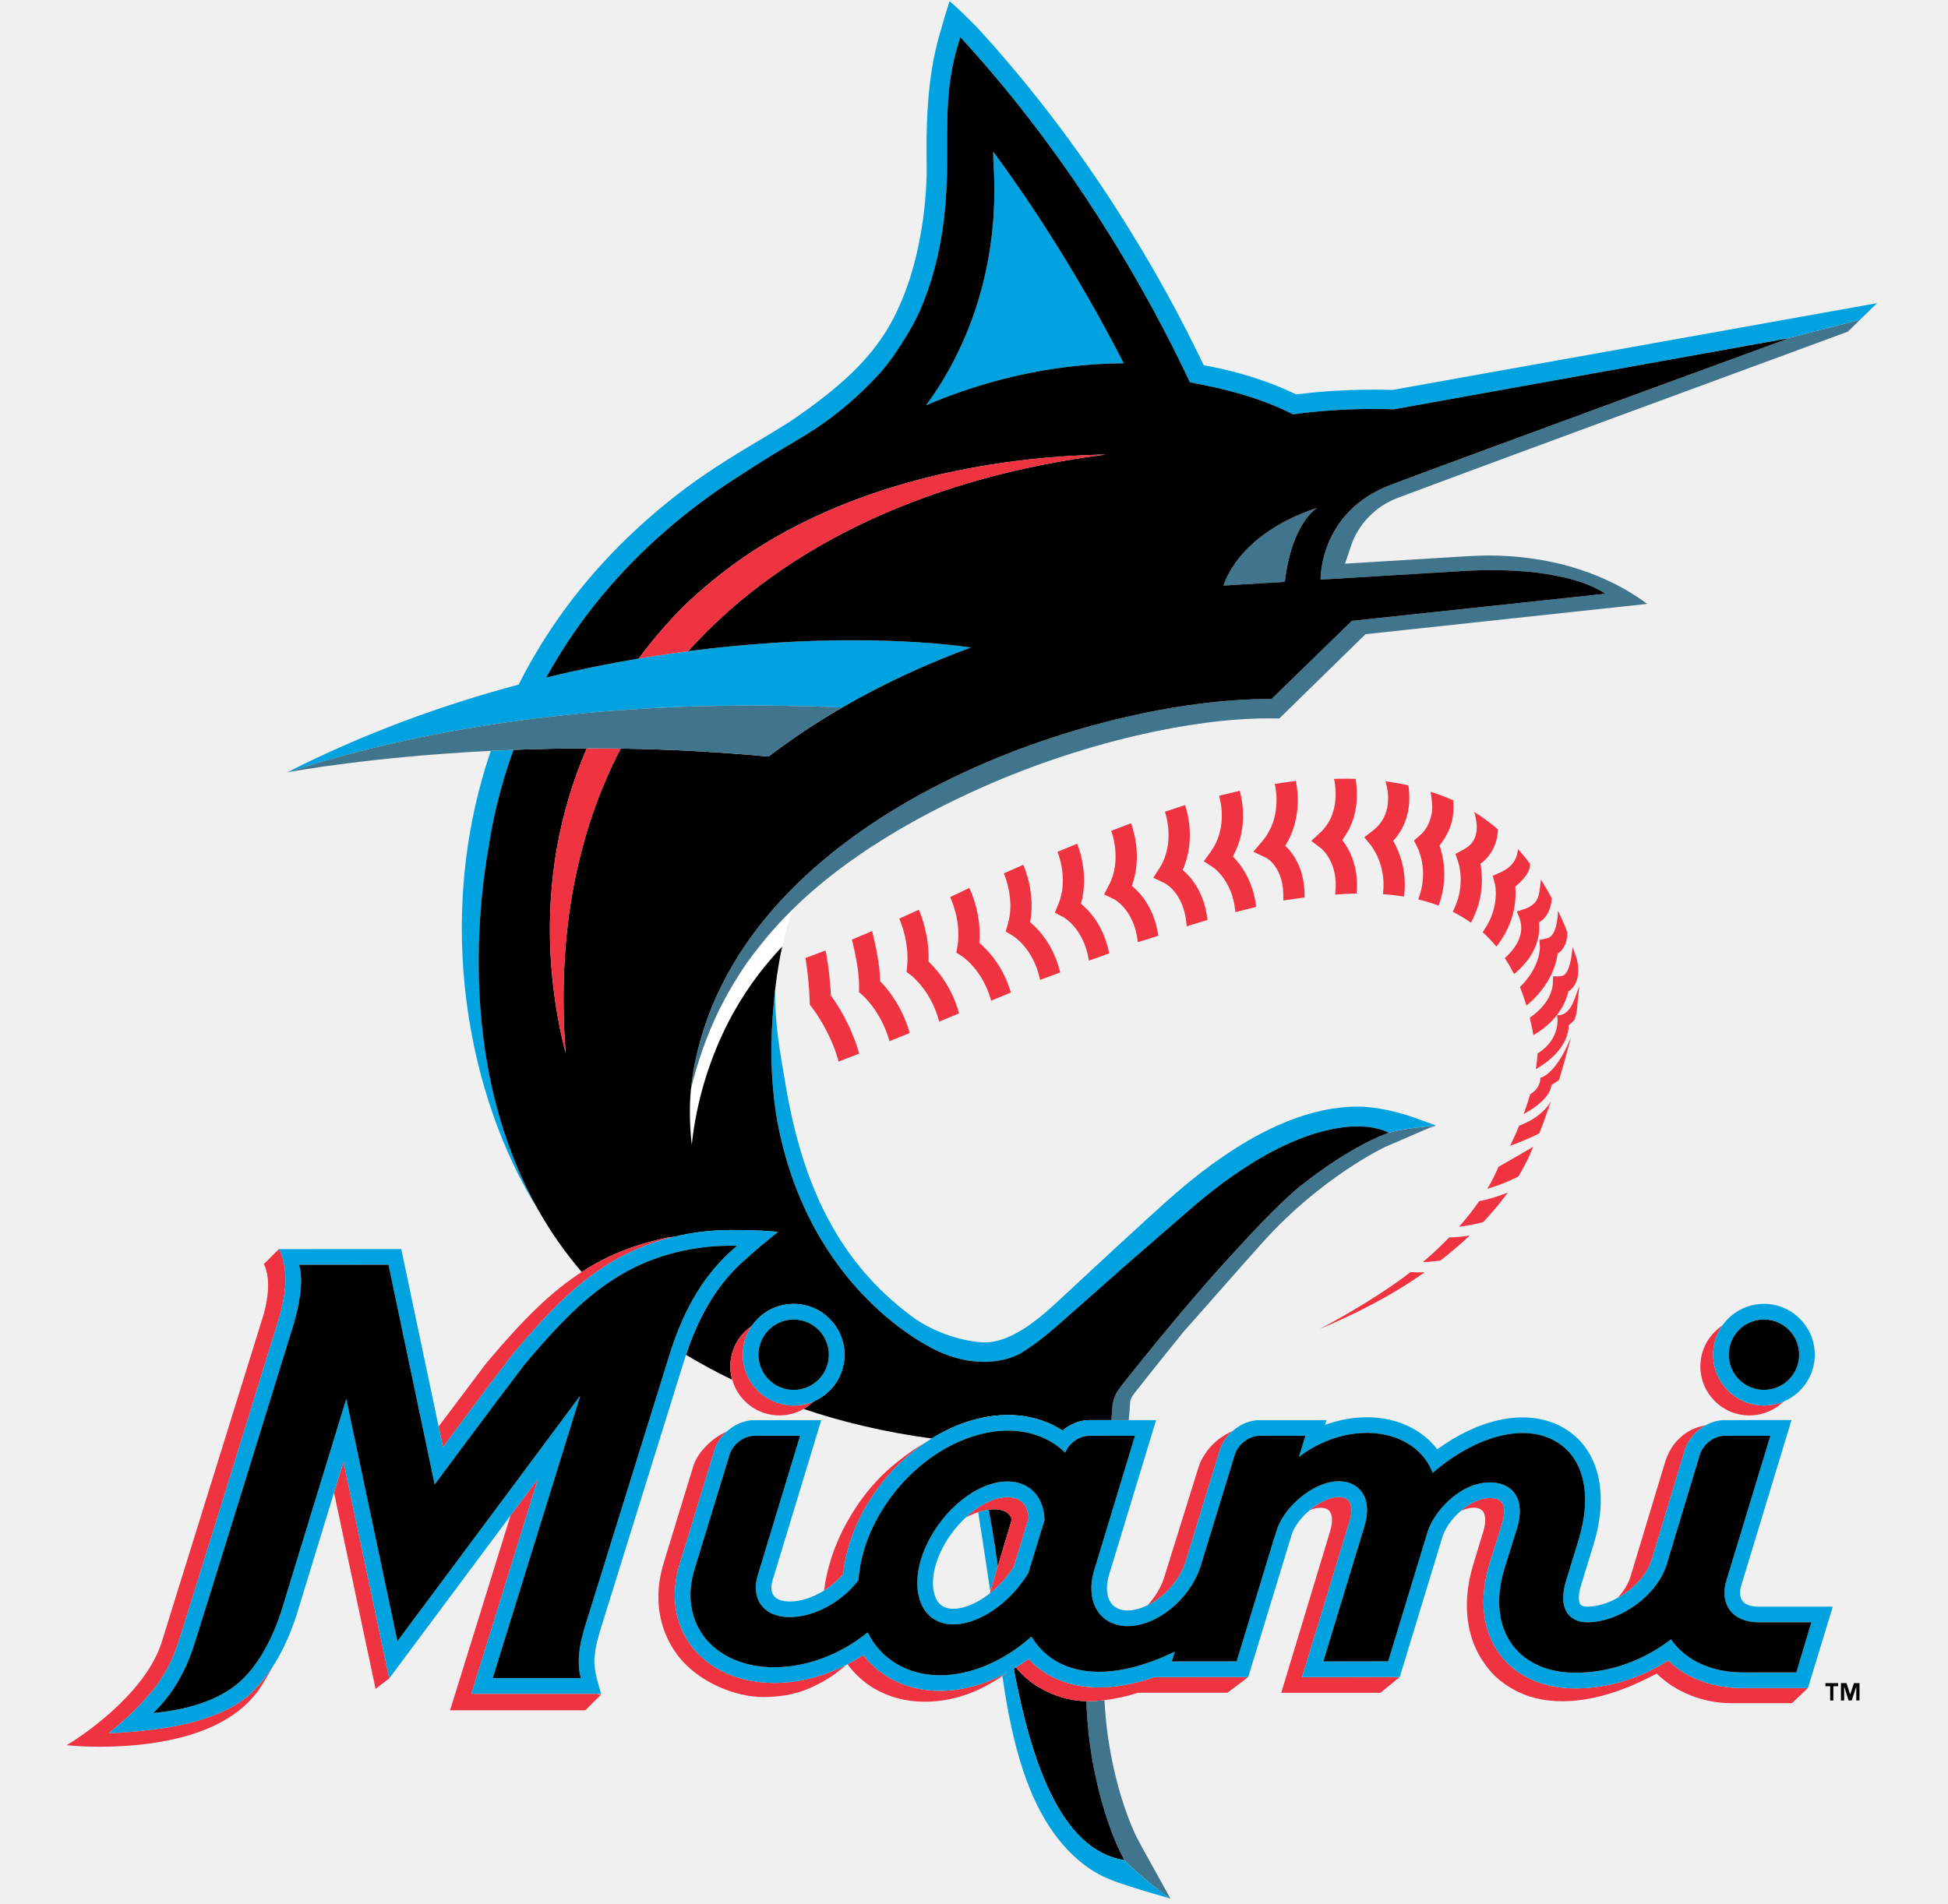
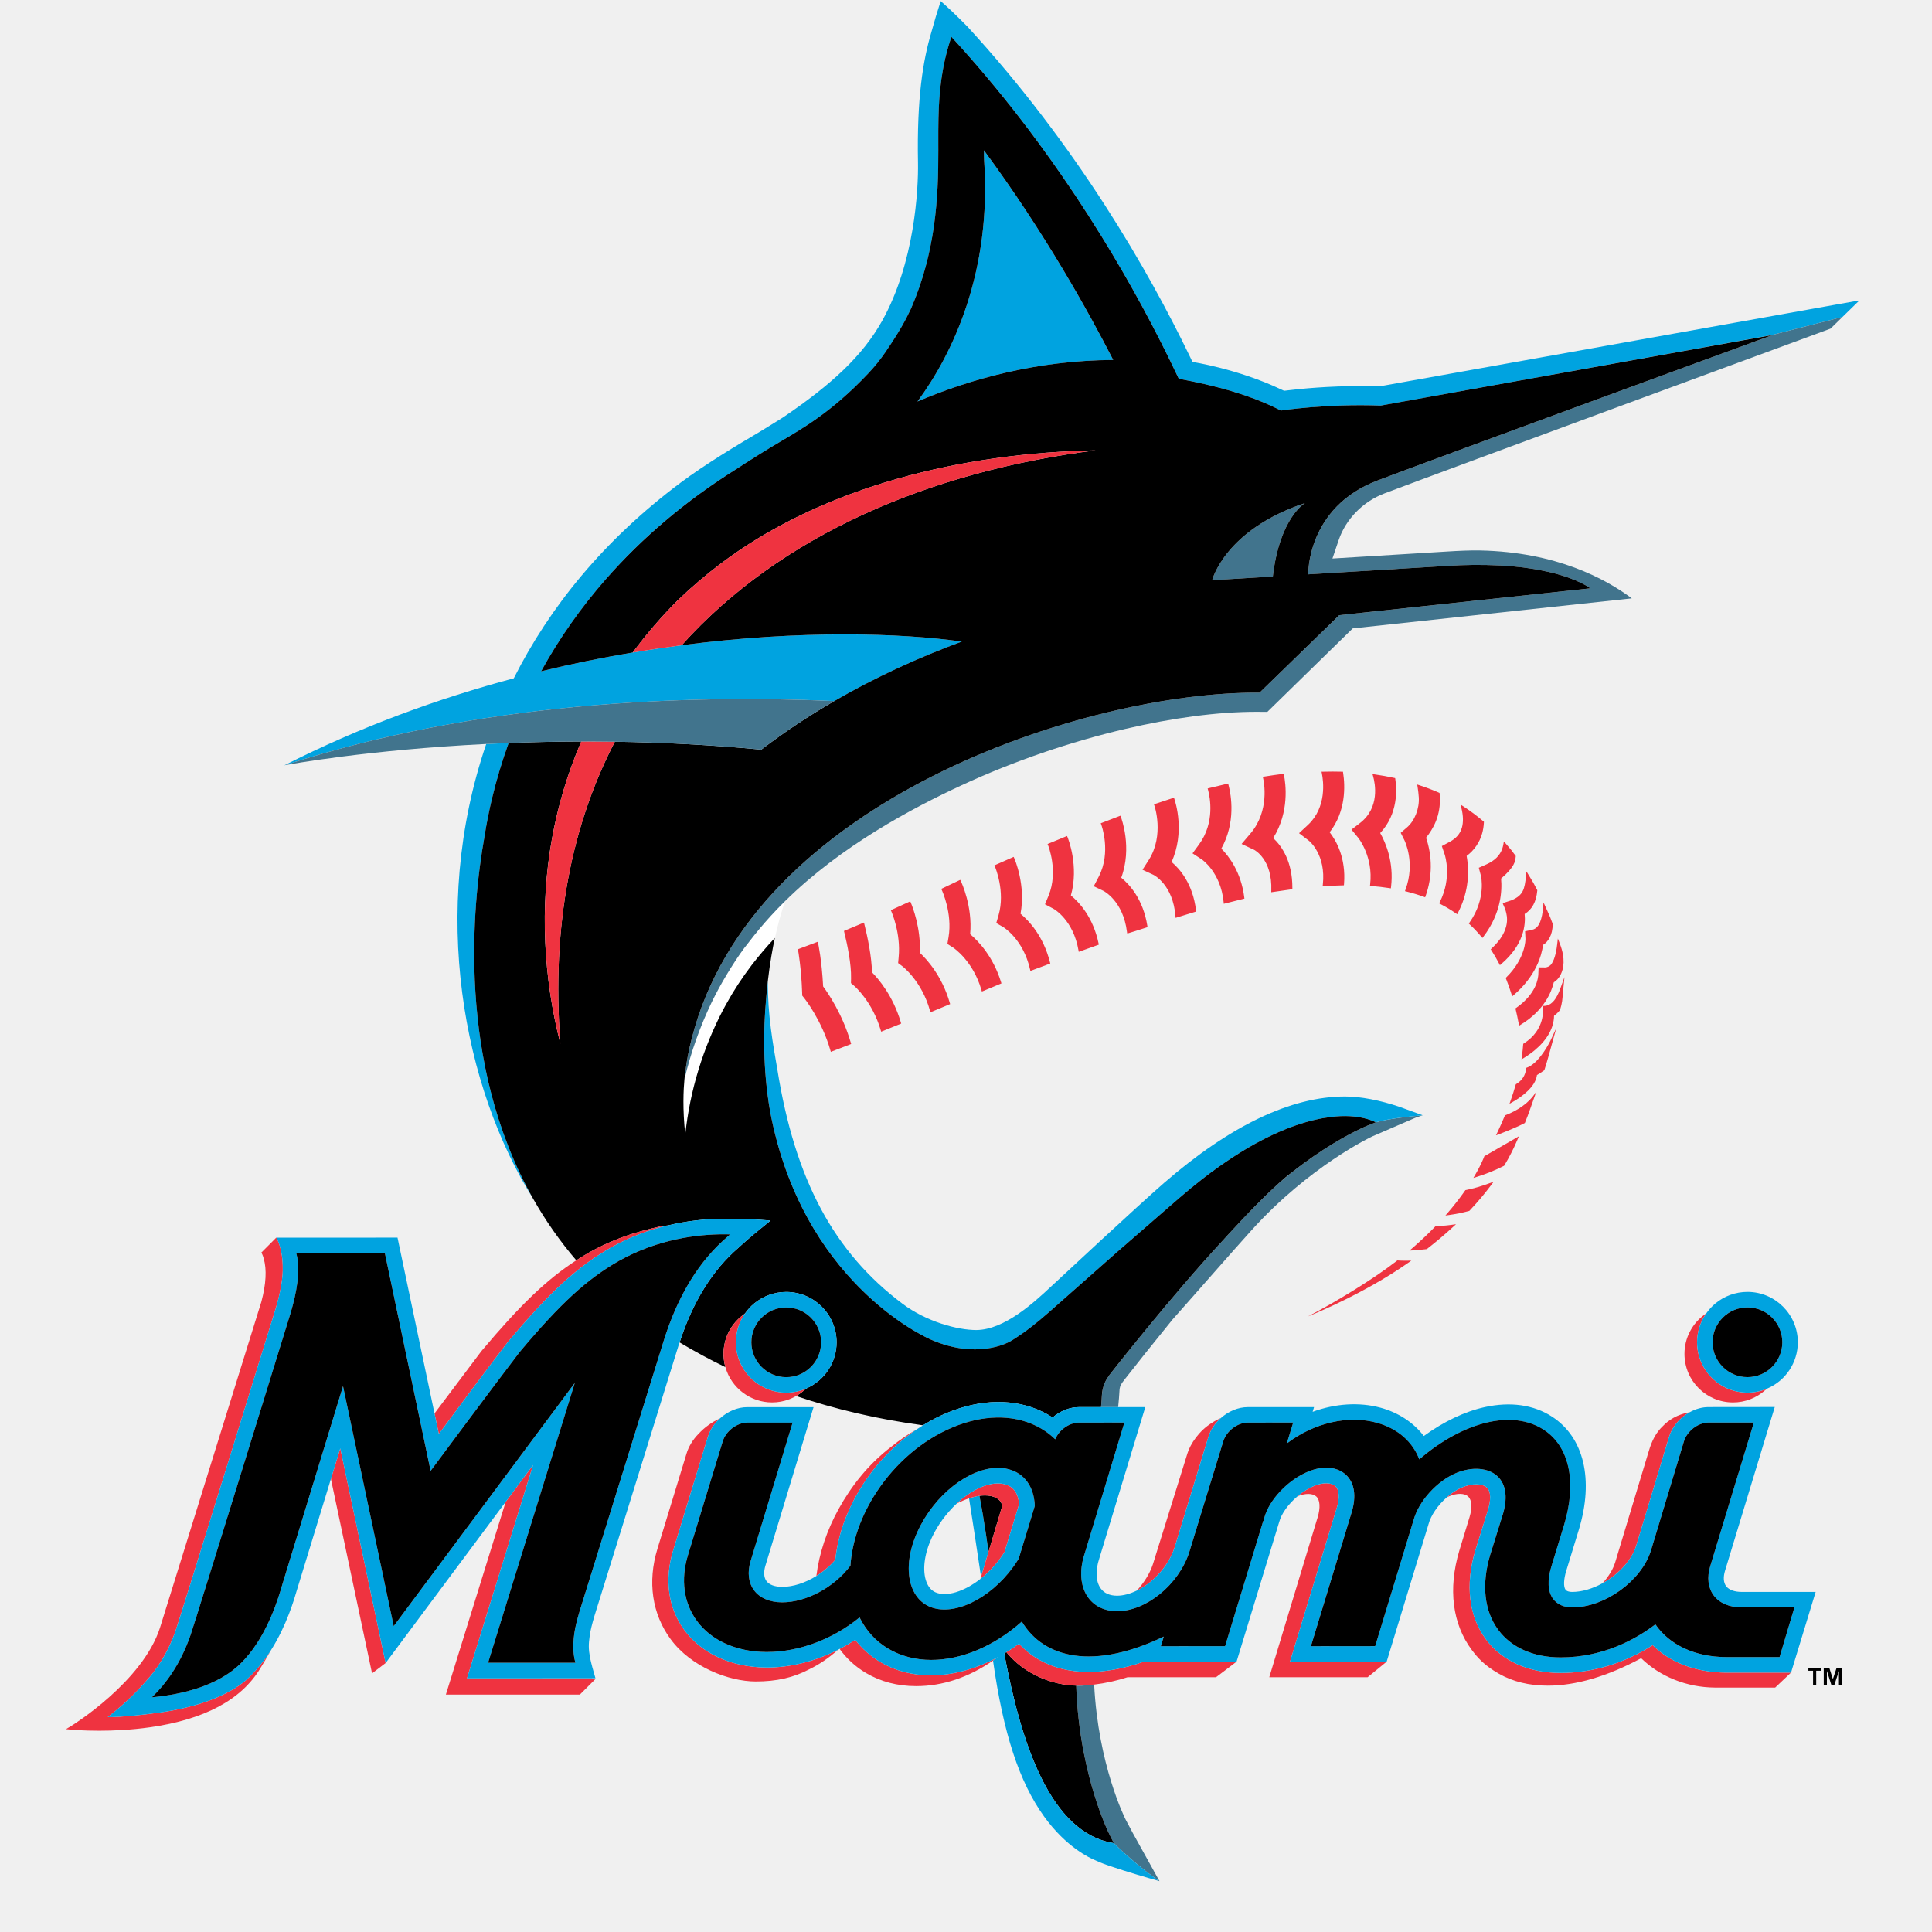
- <svg xmlns="http://www.w3.org/2000/svg" height="230.436" width="235.729" viewBox="0 0 235.729 230.436">
+ <svg xmlns="http://www.w3.org/2000/svg" height="236" width="236" viewBox="0 0 236 236">
  <path d="M94.171 111.86a49.937 49.937 0 0 0-2.787 3.34c-1.217 1.476-3.033 4.41-4.053 6.43 0 0-.33.65-.375.745a46.306 46.306 0 0 0-3.34 9.422 31.502 31.502 0 0 0 .094 6.774 42.646 42.646 0 0 1 4.633-15.243c.118-.226.243-.447.366-.669a38.553 38.553 0 0 1 3.107-4.758 43.797 43.797 0 0 1 2.835-3.326l.008-.009c.099-.45.207-.901.319-1.351.261-1.061.569-2.11.924-3.143l-.001.001c-.593.58-1.17 1.176-1.73 1.787z" fill="#fff" />
  <path d="M168.5 47.198l-.165-.005a70.018 70.018 0 0 0-2.15-.033c-3.98 0-7.273.327-8.882.523l-.446.054-.408-.187c-5.278-2.498-10.781-3.335-10.781-3.335l-.328-.68c-4.973-10.309-13.725-25.668-27.185-40.309-1.469-1.479-2.324-2.291-3.246-3.089a81.14 81.14 0 0 0-1.132 3.768c-1.046 3.519-1.787 8.116-1.642 15.928.062 3.361-.424 12.285-4.379 19.36-2.369 4.238-6.115 7.738-12.093 11.786l-.054.035c-.459.284-2.294 1.433-2.755 1.703-2.826 1.665-6.676 3.973-9.712 6.241-9.43 7.044-16.033 15.257-20.381 23.899-9.154 2.442-18.662 5.879-28.028 10.629l.035-.007c23.75-7.726 48.639-8.654 67.153-7.846 5.05-2.924 10.349-5.342 15.57-7.261-7.325-1.034-19.629-1.453-34.217.444-1.957.255-3.954.55-5.986.892-3.711.62-7.398 1.374-11.054 2.261l-.136.035a63.544 63.544 0 0 1 7.932-11.282c4.349-4.981 9.665-9.533 16.093-13.534l.005-.005a136.24 136.24 0 0 1 5.295-3.296c2.282-1.371 6.085-3.425 10.681-8.318a21.228 21.228 0 0 0 2.073-2.578c2.384-3.501 2.777-4.691 3.119-5.317 2.97-6.888 3.346-13.427 3.325-19.301l-.002-.974c-.002-.971-.002-1.933.019-2.895.069-3.207.369-6.422 1.58-10.005.777.845 1.539 1.693 2.284 2.543 2.984 3.4 5.72 6.834 8.217 10.219a167.644 167.644 0 0 1 6.123 8.886c.268.417.518.823.779 1.236.388.61.745 1.176.945 1.499a175.43 175.43 0 0 1 9.431 17.389c1.137.208 2.17.424 3.127.644 5.312 1.22 7.986 2.553 9.351 3.236l.003.001s5.445-.856 12.193-.609l1.927-.347 6.564-1.182 39.253-7.083 8.651-2.215 2.073-2.023L168.5 47.198zM59.164 102.3c.249-1.571.552-3.137.92-4.692a62.332 62.332 0 0 1 2.051-6.85l-.025.001c-.922.036-1.829.076-2.715.12-6.985 20.461-2.763 42.025 5.748 55.58-9.414-16.659-7.436-35.974-5.979-44.159z" fill="#00a3e0" />
  <path d="M216.532 40.924c.001 0-39.536 14.473-48.233 17.761-8.697 3.288-8.49 11.471-8.49 11.471l.661-.04 16.328-.991a55.394 55.394 0 0 1 6.365-.055c.032.002.069.002.101.003.415.023.797.057 1.185.089.194.016.405.026.593.045 1.582.154 2.917.383 4.052.642.076.017.162.033.236.05 3.544.84 4.933 1.968 4.933 1.968l-30.669 3.282-9.687 9.419-.045.044h-.041c-21.229-.151-62.013 13.218-69.33 42.287a30.725 30.725 0 0 0-.766 3.967c-.007.051-.06.385-.114.957l.007-.026a46.306 46.306 0 0 1 3.34-9.422c.092-.188.186-.374.282-.56l.047-.092-.047.092-.078.155.172-.34c1.019-2.02 2.835-4.954 4.053-6.43a48.323 48.323 0 0 1 2.787-3.34 47.836 47.836 0 0 1 1.73-1.788l.001-.001c6.864-6.773 15.564-11.37 21.558-14.148 6.408-2.97 13.348-5.328 19.996-6.883 5.743-1.344 11.268-2.091 16.033-2.091h.009l1.308.01 10.433-10.2 34.085-3.667c-3.193-2.39-9.239-5.667-18.541-5.852-1.232-.022-2.538.037-4.119.136l-13.905.849.756-2.234c.876-2.588 2.973-4.728 5.61-5.725 8.257-3.121 50.372-18.612 54.475-20.121l1.463-1.428-8.651 2.215.117-.008z" fill="#41748d" />
  <path d="M120.441 187.427c-.268-1.799-.535-3.35-.797-4.71-.386.05-.816.156-1.273.306l.011.064.122.786c.219 1.4.707 4.523 1.332 8.747l.912-3.057c-.099-.712-.202-1.424-.307-2.136z" fill="#00a3e0" />
  <path d="M87.285 121.721l-.047.092-.083.164-.058.116.063-.125.078-.155.047-.092z" fill="#fff100" />
  <path d="M131.464 205.903c.04 1.207.121 2.412.243 3.613.16 1.529.386 3.051.677 4.561.763 3.93 1.817 6.908 2.532 8.649.415 1.058 1.137 2.399 1.137 2.399l.012.022c1.676 1.678 3.525 3.176 5.475 4.614l.094.027-3.222-5.808-.885-1.658c-.146-.287-3.371-6.74-3.874-16.543-.67.079-1.33.134-1.966.134-.075-.002-.148-.009-.223-.01zm36.593-68.809l.001.001.001.001-.65.259-.037.016-.313.123-.062.025c-.074.031-.214.09-.412.18l-.341.157c-1.446.682-4.67 2.366-8.475 5.389-.526.42-1.044.85-1.553 1.29-2.893 2.591-6.626 6.763-6.944 7.107-6.215 6.701-13.638 16.168-13.725 16.289-.525.727-.729 1.207-.863 1.852-.035.2-.061.402-.078.605-.019.337-.051.878-.109 1.497h2.089c.081-.742.133-1.475.172-2.142l.005-.086c.078-.432.189-.604.63-1.173 1.062-1.374 3.622-4.583 5.834-7.3 3.638-4.093 6.73-7.661 9.614-10.864 7.108-7.893 14.716-11.475 14.785-11.504l5.329-2.302.83-.277-.009-.003c-1.688.161-3.926.378-5.663.848a.505.505 0 0 0-.056.012zm-8.66-75.635c-9.79 3.253-11.329 9.415-11.329 9.415l7.413-.453c.838-7.19 3.916-8.962 3.916-8.962z" fill="#41748d" />
  <path d="M120.189 18.36c.008.479.007.963.02 1.146.96 13.755-3.899 23.825-8.139 29.541 6.451-2.753 14.585-5.017 23.909-5.078-2.989-5.842-8.394-15.584-15.79-25.609zM94.058 135.676c3.861 20.725 18.686 27.587 19.863 28.048 5.21 2.204 8.969.551 9.906-.131 1.391-.866 2.887-2.046 4.283-3.282l8.409-7.429 6.349-5.516 1.184-1.027a69.118 69.118 0 0 1 2.714-2.237 52.969 52.969 0 0 1 4.947-3.451c.257-.157.51-.309.761-.455 4.261-2.487 7.638-3.451 10.052-3.75 3.578-.475 5.525.644 5.53.647l.057-.014c1.736-.47 3.975-.687 5.663-.848l-.305-.113c-.82-.302-1.641-.601-2.464-.896-2.423-.827-4.803-1.282-6.702-1.282-6.594 0-14.031 3.55-22.105 10.551-3.198 2.774-13.278 12.169-13.379 12.264l-.452.419c-1.974 1.843-5.649 5.274-9.109 5.295-2.285 0-6.08-1.005-9.018-3.212-8.335-6.259-13.126-15.085-15.286-28.622-.532-3.061-1.198-6.712-1.162-10.773-.08.697-.152 1.432-.211 2.21-.341 3.729-.403 8.49.475 13.604z" fill="#00a3e0" />
  <path d="M190.531 123.42l.023-.027.011-.034c.264-.811.298-1.371.331-1.912.012-.192.21-2.1.21-2.1l-.518 1.432c-.438 1.21-.972 1.88-1.632 2.048a1.298 1.298 0 0 1-.322.047l-.211.003.032.208c.017.108.381 2.658-2.313 4.372l-.078.05-.006.092c-.027.416-.076.87-.153 1.429l-.053.383.329-.203c.482-.296.931-.619 1.334-.959 1.492-1.256 2.291-2.693 2.317-4.163.132-.098.403-.318.699-.666zm-1.938 7.348l.05-.035.019-.058c.366-1.148.667-2.243.962-3.352l.481-1.732-.727 1.555c-.524 1.034-1.644 2.831-2.86 3.264l-.121.043v.129c0 .037-.011.919-.855 1.602-.112.09-.212.161-.316.223l-.062.037-.02.07c-.18.624-.378 1.243-.594 1.855l-.163.465.427-.247c1.029-.595 2.755-1.801 2.93-3.27.146-.084.464-.276.849-.549zm-2.328 6.408l.026-.061c.4-.953.962-2.609 1.386-3.811-.469.833-1.576 2.065-3.769 2.913l-.073.028-.03.072c-.291.701-.576 1.34-.871 1.955l-.195.407.423-.157c.177-.066 1.768-.661 3.044-1.315l.059-.031zm-12.026 15.411l.05-.006.04-.031a50.003 50.003 0 0 0 3.094-2.612l.43-.395-.578.08c-.643.089-1.256.136-1.824.14l-.076.001-.053.055a43.846 43.846 0 0 1-2.741 2.592l-.407.353.537-.033c.472-.031.986-.079 1.528-.144zm5.242-4.672l.036-.038c.936-.99 1.8-2.011 2.569-3.036l.372-.496-.582.215c-.965.357-1.909.628-2.803.806l-.073.015-.042.06a34.228 34.228 0 0 1-2.081 2.673l-.313.364.476-.065a20.035 20.035 0 0 0 2.39-.485l.051-.013zm-7.846 6.084c-.314 0-.608-.009-.875-.028l-.07-.005-.055.043-.07.054-.062.048c-2.705 2.097-7.266 4.904-10.755 6.704 1.174-.474 7.053-2.921 12.163-6.485l.485-.339-.592.006-.169.002zm12.101-11.597l.027-.046c.59-.98 1.111-1.999 1.56-3.051l.216-.51-.477.281-.001.001-3.632 2.096-.116.067s-.05.139-.105.273c-.29.678-.623 1.336-.997 1.971l-.233.404.445-.138a21.811 21.811 0 0 0 3.266-1.325l.047-.023zm-83.187-21.907c-.17-3.261-.606-5.234-.61-5.252l-.048-.201-.193.073-2.089.785-.151.057.038.157c.003.015.391 2.193.486 5.106l.012.338.002.061.038.048.202.25c.022.027 2.13 2.662 3.196 6.374l.055.192 2.485-.957-.046-.161c-1-3.475-2.797-6.085-3.377-6.87zm3.82-.046c.021.018 2.185 1.887 3.211 5.379l.057.193 2.446-.99-.047-.159c-.958-3.254-2.741-5.316-3.518-6.099-.048-1.955-.531-4.267-.931-5.872l-.051-.207-.197.083-2.103.882-.144.06.038.152c.399 1.62.867 3.913.83 5.639l-.011.495-.002.087.067.056.355.301zm9.23 3.005l.055.2 2.407-1.003-.045-.156c-.952-3.308-2.824-5.335-3.652-6.104.127-3.045-.893-5.624-1.101-6.114l-.072-.169-.169.073-2.207 1.004.071.158c.012.026 1.174 2.655.888 5.586l-.056.611-.009.102.082.061.468.351c.023.016 2.352 1.814 3.34 5.4zm6.284-2.532l.057.197 2.234-.93.154-.064-.049-.159c-.964-3.116-2.745-4.986-3.771-5.854.31-3.404-1.072-6.345-1.132-6.47l-.079-.165-.164.078-1.992.949-.164.078.077.164c.013.028 1.304 2.826.816 5.72l-.122.721-.02.119.102.065.617.393c.025.017 2.404 1.588 3.436 5.158zm5.943-2.498l.04.178 2.428-.907-.039-.155c-.804-3.196-2.561-5.061-3.595-5.923.66-3.49-.705-6.645-.764-6.779l-.074-.167-.167.074-2.019.89-.166.073.072.167c.013.03 1.278 3.004.436 5.915l-.24.827-.039.137.123.072.744.433c.024.015 2.429 1.47 3.26 5.165zm5.916-2.337l.031.18 2.453-.874-.032-.153c-.664-3.197-2.363-5.02-3.382-5.859 1.01-3.59-.342-6.947-.4-7.09l-.07-.169-.169.069-2.041.839-.169.069.069.169c.013.031 1.264 3.16.062 6.121l-.382.918-.064.154.147.078.881.467c.098.053 2.424 1.371 3.066 5.081zm5.919-2.261l.022.181.181-.023s1.56-.475 2.166-.682l.145-.05-.024-.152c-.515-3.249-2.172-5.058-3.186-5.886 1.358-3.683.018-7.249-.04-7.401l-.066-.17-.17.066-2.06.792-.17.065.065.17c.013.033 1.246 3.35-.306 6.346l-.524 1.011-.087.167.17.081 1.028.491c.024.014 2.387 1.219 2.856 4.994zm5.923-1.933l.018.229.219-.069c.718-.227 1.434-.447 2.146-.659l.147-.044-.018-.153c-.391-3.254-1.991-5.071-2.985-5.906 1.648-3.622.486-7.273.347-7.682l-.057-.166-2.272.75-.17.061.06.171c.013.035 1.215 3.576-.673 6.589l-.673 1.053-.112.176.189.088 1.133.527c.093.047 2.399 1.223 2.701 5.035zm5.885-1.704l.021.214.207-.054c.726-.19 1.451-.371 2.154-.539l.159-.038-.02-.162c-.385-3.082-1.876-5.02-2.8-5.95 1.782-3.207 1.21-6.496.877-7.773l-.045-.171-.172.039c-.689.155-1.413.328-2.151.513l-.18.045.048.179c.238.884.863 3.976-1.096 6.655l-.687.939-.114.155.161.105.974.636c.024.015 2.314 1.574 2.664 5.207zm5.816-1.198s1.749-.243 2.428-.349l.154-.024v-.156c.006-3.187-1.243-5.06-2.342-6.091 2.014-3.204 1.521-6.682 1.319-7.682l-.034-.166-.168.021c-.7.088-1.439.195-2.196.317l-.193.031.044.19c.091.396.82 3.947-1.542 6.727l-.936 1.102-.155.182.217.101 1.31.612c.021.01 2.251 1.134 2.101 5.002l-.007.183zm6.278-.713l.22-.017c.744-.056 1.49-.094 2.217-.111l.165-.004.013-.164c.252-3.181-.949-5.287-1.754-6.317 1.999-2.578 1.892-5.636 1.646-7.244l-.023-.151-.153-.004a40.08 40.08 0 0 0-2.247 0l-.217.005.043.213c.186.923.614 4.101-1.68 6.263l-.951.882-.159.147.172.132 1.029.789c.084.067 2.105 1.724 1.704 5.362l-.025.219zm8.879-13.103l-.019-.124-.122-.027a31.614 31.614 0 0 0-2.367-.425l-.276-.039.075.269c.241.862.84 3.821-1.594 5.7l-.9.695-.149.115.119.145.721.879c.018.022 1.834 2.306 1.439 5.667l-.022.189.189.015c.737.057 1.47.141 2.178.252l.187.029.022-.188c.355-3.01-.646-5.365-1.326-6.567 2.214-2.363 2.03-5.384 1.845-6.585zm1.176 13.682l.198.049c.731.182 1.436.397 2.096.638l.173.063.062-.173c.82-2.293.838-4.796.052-7.101.82-1.032 1.844-2.672 1.674-5.149l-.013-.161-.004-.054-.009-.108-.1-.044c-.755-.33-1.544-.63-2.345-.89l-.284-.092.047.295c.07.438.118.865.145 1.268.089 1.365-.504 2.876-1.443 3.674l-.657.566-.108.093.063.127.386.773c.056.112 1.35 2.767.137 6.035l-.07.191zm4.175 1.495l.161.083c.655.336 1.286.714 1.876 1.124l.17.118.096-.183a10.785 10.785 0 0 0 1.058-6.938 5.153 5.153 0 0 0 1.902-2.778c.113-.406.182-.846.205-1.307l.004-.09-.069-.058a23.77 23.77 0 0 0-2.398-1.792l-.387-.253.11.45c.223.91.241 1.706.056 2.367-.21.747-.698 1.316-1.492 1.739l-.825.445-.135.073.049.146.299.886c.038.113.914 2.82-.598 5.807l-.082.161zm8.32-7.096l-.158-.183-.251-.291-.067.378c-.03.169-.072.335-.127.497-.29.846-.925 1.477-1.942 1.931l-.785.351-.142.063.04.15.22.831c.007.026.675 2.773-1.392 5.704l-.092.131.117.109c.482.446.954.942 1.401 1.475l.147.175.138-.182c2.153-2.834 2.276-5.612 2.141-7.074 1.661-1.421 1.731-2.125 1.777-2.593l.01-.089.008-.071-.042-.058c-.31-.436-.644-.855-1.001-1.254zm2.77 3.884l-.14-.228-.282-.461-.055.538c-.169 1.651-.34 2.372-1.754 2.978l-1.095.358.067.179s.279.59.338.899c.059.31.736 2.153-1.753 4.453l-.113.104.084.129c.332.512.646 1.053.933 1.607l.106.204.175-.15c2.749-2.351 2.98-4.786 2.847-6.101.913-.56 1.418-1.495 1.541-2.853l.005-.052-.024-.047c-.375-.735-.534-.992-.88-1.557z" fill="#ef3340" />
  <path d="M189.031 111.307l-.197-.431-.288-.637-.06.696c-.094 1.09-.393 2.431-1.283 2.627l-.758.167-.151.033.008.154.038.776c.001.021.055 2.324-2.327 4.682l-.086.085.045.113c.234.582.457 1.212.663 1.874l.083.266.211-.182c2.687-2.323 3.388-4.789 3.562-6.111.561-.322 1.174-1.154 1.174-2.538v-.033l-.012-.031a16.52 16.52 0 0 0-.622-1.51zm-.279 6.868l-.806-.01-.006.143-.031.785c-.044.322-.14 2.214-2.693 4.016l-.101.071.029.12c.143.597.263 1.163.367 1.729l.048.262.227-.139c2.826-1.731 3.729-3.946 4.017-5.171.261-.13.611-.465.859-.975.332-.682.584-1.872-.099-3.666l-.265-.696-.087.74c-.141 1.194-.411 2.05-.781 2.476-.159.182-.47.312-.678.315z" fill="#ef3340" />
  <path d="M120.749 189.564L122.41 184c-.02-.411-.259-.766-.679-1.004-.465-.263-1.175-.396-2.087-.279.262 1.36.53 2.912.797 4.71.101.678.203 1.395.308 2.137zm-36.26-62.666c7.318-29.069 48.101-42.438 69.33-42.287h.041l.045-.044 9.687-9.419 30.669-3.282c-.001-.001-1.391-1.128-4.933-1.968-.074-.017-.161-.033-.236-.05a32.256 32.256 0 0 0-4.052-.642c-.188-.018-.399-.029-.593-.045-.388-.032-.77-.067-1.185-.089-.032-.002-.069-.002-.101-.003a55.394 55.394 0 0 0-6.365.055l-16.328.991-.661.04s-.208-8.183 8.49-11.471c8.697-3.288 48.227-17.759 48.234-17.761l-39.373 7.09-6.564 1.182-1.927.347c-6.747-.247-12.193.609-12.193.609-1.364-.683-4.038-2.017-9.353-3.237-.957-.22-1.99-.436-3.127-.644a175.43 175.43 0 0 0-9.431-17.389c-.305-.493-.629-.999-.945-1.499-.26-.413-.511-.819-.779-1.236a167.234 167.234 0 0 0-6.123-8.886 155.314 155.314 0 0 0-8.217-10.219c-.746-.85-1.507-1.698-2.284-2.543-1.212 3.583-1.511 6.797-1.58 10.005-.021.962-.021 1.924-.019 2.895l.002.974c.021 5.874-.355 12.413-3.325 19.301-.342.626-.734 1.817-3.119 5.317a21.228 21.228 0 0 1-2.073 2.578c-4.596 4.894-8.399 6.947-10.681 8.318a136.24 136.24 0 0 0-5.295 3.296l-.005.005-.086.056-.018.012c-6.329 3.952-11.634 8.501-15.989 13.467a63.544 63.544 0 0 0-7.932 11.282l.136-.035c3.817-.928 7.422-1.65 11.054-2.261a57.134 57.134 0 0 1 5.528-6.407 58.07 58.07 0 0 1 5.213-4.443c11.432-8.631 27.38-13.28 44.598-13.816.39-.012.785-.017 1.177-.025-20.236 2.574-38.455 10.34-50.53 23.798 14.588-1.898 26.892-1.478 34.217-.444-5.221 1.919-10.519 4.337-15.57 7.261a83.993 83.993 0 0 0-8.925 5.938 224.486 224.486 0 0 0-17.888-.967c-5.236 10.078-7.77 22.334-6.654 36.884a60.719 60.719 0 0 1-1.85-12.365c-.383-8.639 1.099-16.889 4.402-24.546-3.102.007-6.064.075-8.871.183a62.55 62.55 0 0 0-2.051 6.85 62.897 62.897 0 0 0-.92 4.692c-1.457 8.185-3.435 27.5 5.979 44.159a47.64 47.64 0 0 0 5.255 7.492c.53-.344 1.07-.672 1.624-.989l.002-.001a28.456 28.456 0 0 1 6.331-2.58c2.09-.559 2.56-.616 2.579-.618l.629-.071a29.694 29.694 0 0 1 6.855-.818c3.982.007 5.701.229 5.701.229-1.602 1.31-2.412 1.933-3.953 3.347-3.11 2.696-5.504 6.479-7.148 11.528a69.689 69.689 0 0 0 5.592 3.02 5.898 5.898 0 0 1 2.295-6.467c.04-.035.078-.073.118-.108.305-.431.661-.83 1.076-1.177a6.158 6.158 0 0 1 3.943-1.432 6.16 6.16 0 0 1 6.153 6.153 6.144 6.144 0 0 1-3.626 5.601c-.102.082-.208.16-.316.236a5.951 5.951 0 0 1-1.003.725c4.573 1.541 9.728 2.803 15.498 3.577.064-.039.125-.083.189-.122.88-.532 1.778-.991 2.67-1.365 4.19-1.759 8.368-1.816 11.765-.158.413.201.819.433 1.209.688.938-.805 2.1-1.264 3.219-1.266h2.697c.058-.619.09-1.16.109-1.497.016-.203.042-.405.078-.605.134-.645.338-1.125.863-1.852.087-.121 7.51-9.589 13.725-16.289.318-.343 4.051-4.515 6.944-7.107.558-.5 1.088-.947 1.553-1.29 3.805-3.023 7.029-4.707 8.475-5.389.128-.06.241-.113.341-.157.198-.09.338-.149.412-.18l.062-.025.35-.139.65-.259-.001-.001-.001-.001c-.005-.003-1.952-1.122-5.53-.647-2.415.299-5.791 1.264-10.052 3.75-.251.146-.505.298-.761.455a53.159 53.159 0 0 0-4.947 3.451 69.118 69.118 0 0 0-2.714 2.237l-1.184 1.027c-1.146.994-5.659 4.915-6.349 5.516l-8.409 7.429c-1.397 1.235-2.893 2.416-4.283 3.282-.937.681-4.696 2.335-9.906.131-1.177-.46-16.002-7.323-19.863-28.048-.878-5.114-.816-9.875-.477-13.602.059-.778.131-1.513.211-2.21.261-2.29.607-4.118.86-5.291a44.027 44.027 0 0 0-2.835 3.326 38.744 38.744 0 0 0-3.107 4.758c-.123.223-.248.444-.366.669a42.606 42.606 0 0 0-4.633 15.243c-.346-3.071-.221-5.487-.102-6.748.054-.572.107-.906.114-.957.166-1.296.415-2.619.768-3.966zm74.908-65.439s-3.078 1.772-3.916 8.962l-7.413.453c.001 0 1.54-6.162 11.329-9.415zm-47.326-12.413c4.24-5.716 9.099-15.786 8.139-29.541-.013-.183-.012-.667-.02-1.146 7.396 10.025 12.801 19.767 15.791 25.609-9.326.061-17.46 2.326-23.91 5.078zm23.982 176.078s-.722-1.34-1.137-2.399c-.715-1.741-1.769-4.719-2.532-8.649a51.16 51.16 0 0 1-.92-8.174c-2.143-.044-4.067-.709-5.625-1.614a10.56 10.56 0 0 1-2.911-2.475l-.258.16c2.038 10.863 5.58 21.957 13.395 23.173l-.012-.022z" />
  <path d="M210.79 204.314c-2.835-.019-5.408-.76-7.441-2.144a10.444 10.444 0 0 1-1.471-1.208c-3.463 2.22-7.349 3.393-11.253 3.393s-7.142-1.46-9.118-4.11c-2.084-2.796-2.547-6.637-1.303-10.815l1.484-4.757c.471-1.406.448-2.482-.061-2.958-.56-.522-1.799-.536-3.015-.034-.575.238-1.182.62-1.756 1.104-.043.036-.078.079-.121.116.112-.053.205-.093.266-.119.969-.412 1.888-.401 2.342.025.45.422.512 1.361.166 2.511l-1.254 4.117c-1.385 4.649-.84 8.953 1.534 12.118.672.896 1.482 1.859 3.316 2.904 1.691.963 3.693 1.452 5.95 1.452 3.443 0 7.284-1.128 11.419-3.353 2.313 2.259 5.574 3.563 9 3.587h7.37l1.935-1.831h-7.989v.002zm-53.215-1.325l5.709-18.769c.382-1.235.317-2.238-.173-2.685-.502-.458-1.521-.467-2.597-.021a7.5 7.5 0 0 0-1.684.99c-.11.084-.215.174-.32.262.953-.373 1.84-.376 2.286.043.45.422.512 1.361.166 2.512l-5.917 19.559h12.012l2.33-1.902-11.812.011zm-17.878-.003c-4.98 1.735-9.373 1.663-12.704-.21a10.228 10.228 0 0 1-2.517-1.989 22.95 22.95 0 0 1-.815.573c-.247.166-.488.302-.733.454a10.56 10.56 0 0 0 2.911 2.475c1.558.906 3.482 1.57 5.625 1.614.075.002.148.008.224.008.636 0 1.296-.055 1.966-.134a21.773 21.773 0 0 0 4.084-.899h10.804l2.511-1.902-11.356.01zm-41.128-33.417c-.04.018-.076.043-.117.06a6.16 6.16 0 0 1-8.564-5.662c0-1.286.407-2.516 1.135-3.543-.041.034-.079.072-.118.108a5.92 5.92 0 0 0-2.524 4.85c0 .561.083 1.102.229 1.617a5.931 5.931 0 0 0 5.702 4.314 5.903 5.903 0 0 0 3.941-1.508c.108-.075.214-.153.316-.236zm114.888.546a6.159 6.159 0 0 1-6.154-6.152c0-1.308.42-2.558 1.172-3.597-.064.053-.124.111-.186.166a5.919 5.919 0 0 0-2.525 4.85 5.93 5.93 0 0 0 5.929 5.931h.002a5.903 5.903 0 0 0 3.941-1.508c.093-.065.184-.133.272-.204-.015.006-.028.016-.042.022a6.1 6.1 0 0 1-2.409.492z" fill="#ef3340" />
  <path d="M199.867 188.817l4.012-13.284c.043-.141.093-.279.149-.415l.036-.081c.062-.138.105-.23.153-.32l.055-.101c.066-.116.114-.197.166-.278l.06-.093a5.533 5.533 0 0 1 1.916-1.743c-1.546.276-2.614.966-3.358 1.769-1.096 1.054-1.483 2.428-1.736 3.266l-4.013 13.284c-.268.878-.807 1.755-1.55 2.575.031-.017.063-.029.093-.046 1.962-1.109 3.501-2.846 4.017-4.533zm-56.406.271l4.145-13.557c.041-.133.089-.267.147-.41l.038-.085c.047-.106.096-.21.149-.313l.059-.106c.065-.115.113-.196.164-.276l.085-.128c.251-.36.544-.69.872-.981a5.75 5.75 0 0 0-1.023.541c-1.631.966-2.713 2.659-3.046 3.757l-4.225 13.559c-.376 1.123-1.07 2.236-1.953 3.199.087-.043.175-.077.262-.124 1.977-1.066 3.635-3.011 4.326-5.076zm-21.548 13.326c-2.69 1.458-5.513 2.235-8.188 2.236-2.283 0-4.363-.547-6.181-1.625a10.786 10.786 0 0 1-3.073-2.718c-.319.21-.656.418-1.003.621-.298.172-.6.337-.906.495a10.687 10.687 0 0 0 3.206 2.93c1.807 1.07 3.871 1.613 6.137 1.613h.003c3.245 0 6.402-1.058 9.394-3.122.129-.089.259-.168.387-.261l.224-.169zm-28.24 1.279l-.057-.001c-4.252-.027-7.901-1.69-10.011-4.561-1.983-2.698-2.473-6.156-1.377-9.736l4.236-13.864c.038-.127.087-.263.149-.413l.035-.077c.062-.141.107-.233.155-.324l.056-.101c.054-.097.11-.192.17-.285l.065-.098c.24-.356.525-.679.847-.963a8.088 8.088 0 0 0-2.595 1.86c-.785.792-1.251 1.662-1.477 2.408l-3.562 11.655c-1.234 4.038-.652 7.959 1.614 11.04 2.491 3.39 7.117 5.164 10.399 5.164 2.523 0 4.595-.458 6.546-1.495 1.197-.573 2.345-1.356 3.507-2.38-2.796 1.419-5.802 2.171-8.7 2.171zm6.648-11.585a9.73 9.73 0 0 0 1.716-1.578c.326-3.147 1.517-6.363 3.446-9.306a23.701 23.701 0 0 1 6.521-6.638 22.274 22.274 0 0 0-3.114 2.124c-2.882 2.198-4.922 4.867-6.428 7.58-1.463 2.633-2.402 5.466-2.74 8.22.203-.127.403-.26.599-.402zm19.322-9.391c.912-.117 1.622.016 2.087.279.42.238.66.593.679 1.004l-1.661 5.564-.912 3.057-.073.244c.199-.156.398-.312.592-.486a13.253 13.253 0 0 0 2.342-2.772l1.791-5.879c-.12-1.35-.698-2.143-1.765-2.426a3.223 3.223 0 0 0-.824-.101c-1.13 0-2.471.507-3.776 1.427-.202.143-.399.292-.591.448-.209.168-.391.325-.593.51-.032.03-.061.065-.093.095.542-.284 1.05-.501 1.524-.656.414-.143.84-.246 1.273-.308z" fill="#ef3340" />
  <path d="M219.61 163.963a6.16 6.16 0 0 0-6.153-6.154 6.157 6.157 0 0 0-3.943 1.433c-.391.33-.74.708-1.039 1.124a6.131 6.131 0 0 0-1.172 3.597 6.159 6.159 0 0 0 8.563 5.661c.015-.006.028-.016.042-.022a6.15 6.15 0 0 0 3.702-5.639zm-6.153 4.259c-2.349 0-4.26-1.911-4.26-4.26s1.911-4.26 4.26-4.26c2.348 0 4.259 1.911 4.259 4.26s-1.911 4.26-4.259 4.26zm-87.056 15.731c-.086-2.335-1.249-3.968-3.194-4.482a5.088 5.088 0 0 0-1.306-.164c-3.516 0-7.761 3.265-9.833 7.806-1.123 2.46-1.371 4.93-.679 6.776.41 1.095 1.133 1.904 2.091 2.338 2.868 1.301 7.391-.824 10.297-4.839.227-.314.443-.638.66-.991l1.964-6.444zm-12.139 10.549c-.497-.226-.867-.656-1.1-1.278-.509-1.357-.273-3.348.629-5.325.698-1.532 1.783-3.022 3.056-4.219.032-.03.061-.065.093-.095.202-.185.384-.342.593-.51.202-.163.401-.314.591-.448 1.305-.92 2.646-1.427 3.776-1.427.293 0 .571.034.824.101 1.067.282 1.645 1.076 1.765 2.426l-1.791 5.879a13.365 13.365 0 0 1-2.342 2.772c-.194.174-.393.33-.592.486-1.987 1.563-4.176 2.239-5.502 1.638z" fill="#00a3e0" />
  <path d="M131.8 171.885c-1.118.002-2.281.461-3.219 1.266a10.845 10.845 0 0 0-1.209-.688c-3.397-1.658-7.575-1.602-11.765.158-.892.374-1.79.834-2.67 1.365-.064.039-.125.083-.189.122-.251.155-.499.314-.744.479a23.701 23.701 0 0 0-6.521 6.638c-1.929 2.942-3.12 6.158-3.446 9.306a10.106 10.106 0 0 1-2.315 1.98c-1.365.849-2.851 1.328-4.165 1.328-.907 0-1.593-.251-1.93-.708-.322-.434-.367-1.104-.127-1.889l5.878-19.355-8.102.001c-1.178.001-2.39.519-3.336 1.381a5.045 5.045 0 0 0-.847.963l-.065.098c-.06.093-.116.188-.17.285l-.056.101a5.35 5.35 0 0 0-.155.324l-.035.077c-.062.15-.11.286-.149.413l-4.236 13.864c-1.095 3.581-.606 7.038 1.377 9.736 2.11 2.872 5.759 4.534 10.011 4.561l.057.001c2.897 0 5.904-.752 8.7-2.172.023-.012.047-.022.07-.033.041-.021.077-.043.118-.064.656-.337 1.293-.71 1.909-1.116a10.8 10.8 0 0 0 3.073 2.718c1.818 1.078 3.898 1.625 6.181 1.625 2.676-.001 5.499-.777 8.188-2.236l-.225.169c-.128.093-.259.172-.387.261 1.265 8.915 3.195 14.807 6.24 19.049 2.714 3.78 5.667 5.11 6.232 5.338.03.014.736.352 1.711.681 2.353.795 4.86 1.514 6.056 1.849-1.95-1.438-3.798-2.937-5.475-4.614-7.816-1.216-11.358-12.31-13.395-23.173.086-.051.172-.107.258-.16.245-.151.486-.288.733-.454.291-.196.559-.384.815-.573a10.228 10.228 0 0 0 2.517 1.989c3.331 1.873 7.724 1.945 12.704.21l11.355-.01 5.211-17.074c.271-1.017 1.121-2.19 2.248-3.137.105-.088.21-.178.32-.262a7.5 7.5 0 0 1 1.684-.99c1.075-.445 2.095-.436 2.597.021.49.447.555 1.45.173 2.685l-5.709 18.769 11.812-.013 5.089-16.712.016-.057c.296-1.108 1.134-2.33 2.244-3.306.042-.037.078-.08.121-.116.574-.484 1.181-.866 1.756-1.104 1.216-.502 2.455-.488 3.015.034.509.476.532 1.552.061 2.958l-1.484 4.757c-1.244 4.178-.781 8.019 1.303 10.815 1.976 2.65 5.214 4.11 9.118 4.11s7.79-1.172 11.253-3.393c.451.445.945.85 1.471 1.208 2.033 1.384 4.606 2.125 7.441 2.144h7.991l3.007-9.854h-9.009c-.907 0-1.592-.252-1.931-.709-.322-.434-.367-1.105-.126-1.89l6.071-19.988-8.1.009c-.774.001-1.561.225-2.28.621a5.56 5.56 0 0 0-1.916 1.743l-.06.093c-.052.081-.1.162-.166.278l-.055.101c-.048.09-.09.182-.153.32l-.036.081c-.06.146-.109.281-.149.415l-4.012 13.284c-.516 1.687-2.055 3.424-4.016 4.533-.031.017-.063.029-.093.046-1.239.683-2.55 1.063-3.703 1.063-.23 0-.641-.036-.819-.275-.266-.36-.232-1.266.088-2.307l1.541-5.034c1.851-6.107.625-11.264-3.281-13.794-2.243-1.454-5.088-1.856-8.227-1.163-2.423.535-4.988 1.753-7.432 3.528-1.266-1.66-3.149-2.887-5.33-3.469-2.57-.685-5.481-.501-8.252.515l.173-.576-8.096.001c-1.165.001-2.36.505-3.299 1.347a5.46 5.46 0 0 0-.872.981l-.085.128c-.057.09-.112.182-.164.276l-.059.106a5.974 5.974 0 0 0-.149.313l-.038.085a4.873 4.873 0 0 0-.147.41l-4.145 13.557c-.691 2.065-2.349 4.01-4.326 5.075-.087.047-.175.081-.262.124-.834.408-1.665.633-2.419.633-.889 0-1.579-.306-1.996-.884-.609-.846-.673-2.184-.172-3.679l5.614-18.473h-5.403l-2.697.001zm5.545 1.888l-4.848 15.992c-.696 2.079-.541 4.038.424 5.378.776 1.078 2.03 1.671 3.532 1.671 3.531 0 7.474-3.198 8.789-7.129l4.174-13.602c.384-1.269 1.732-2.303 3.004-2.305l5.544-.006-.779 2.556c3.348-2.546 7.551-3.509 11.064-2.514 2.474.701 4.284 2.278 5.119 4.45 5.44-4.663 11.385-6.088 15.184-3.627 3.157 2.045 4.091 6.402 2.499 11.655l-1.539 5.03c-.527 1.718-.458 3.096.2 3.986.497.673 1.329 1.044 2.341 1.044 3.989 0 8.486-3.263 9.623-6.983l4.014-13.29c.385-1.27 1.733-2.304 3.004-2.305h5.542l-5.326 17.535c-.42 1.371-.272 2.639.416 3.568.704.951 1.93 1.475 3.452 1.475h6.413l-1.813 6.067h-6.579c-3.739-.024-6.86-1.479-8.591-3.997-2.449 1.862-6.416 4.037-11.584 4.037-3.291 0-5.99-1.189-7.6-3.348-1.718-2.305-2.076-5.552-1.007-9.142l1.466-4.703c.726-2.166.525-3.918-.566-4.937-1.118-1.044-3.093-1.201-5.03-.4-2.359.975-4.607 3.463-5.227 5.788l-4.678 15.365-7.852.008 4.965-16.321c.62-2.007.369-3.654-.709-4.636-1.074-.979-2.792-1.118-4.596-.372-2.466 1.019-4.768 3.448-5.355 5.649l-.106.4-.017-.045-4.664 15.318-7.852.008.359-1.179c-4.036 1.951-7.786 2.753-10.863 2.32-2.858-.402-5.095-1.837-6.477-4.151-3.438 3.058-7.434 4.685-11.053 4.685-1.9 0-3.696-.448-5.254-1.372-1.524-.903-2.705-2.188-3.511-3.821-3.3 2.69-7.413 4.224-11.325 4.225h-.095c-3.614-.023-6.693-1.404-8.446-3.789-1.62-2.204-2.008-5.067-1.093-8.061l4.235-13.862c.384-1.269 1.732-2.304 3.004-2.305h5.542l-5.132 16.908c-.419 1.372-.271 2.639.416 3.568.704.951 1.93 1.475 3.453 1.475 2.937 0 6.354-1.841 8.323-4.48.212-3.024 1.314-6.131 3.187-8.989 2.334-3.56 5.627-6.365 9.274-7.897 3.678-1.546 7.301-1.617 10.201-.201a9.082 9.082 0 0 1 2.353 1.651c.482-1.155 1.72-2.035 2.906-2.037l5.545-.006zm-47.456-9.805a6.159 6.159 0 0 0 8.564 5.662c.041-.017.076-.042.117-.06a6.144 6.144 0 0 0 3.626-5.601 6.16 6.16 0 0 0-6.153-6.153 6.164 6.164 0 0 0-3.943 1.432c-.408.344-.77.74-1.076 1.177a6.124 6.124 0 0 0-1.135 3.543zm6.153-4.259a4.264 4.264 0 0 1 4.259 4.259c0 2.349-1.911 4.26-4.259 4.26s-4.26-1.911-4.26-4.26a4.265 4.265 0 0 1 4.26-4.259z" fill="#00a3e0" />
  <path d="M217.716 163.963a4.265 4.265 0 0 0-4.259-4.26c-2.349 0-4.26 1.911-4.26 4.26s1.911 4.26 4.26 4.26a4.265 4.265 0 0 0 4.259-4.26zm-121.674 4.265a4.265 4.265 0 0 0 4.259-4.26c0-2.348-1.911-4.259-4.259-4.259s-4.26 1.911-4.26 4.259a4.265 4.265 0 0 0 4.26 4.26zm35.76 5.55c-1.187.002-2.424.882-2.906 2.037a9.082 9.082 0 0 0-2.353-1.651c-2.901-1.415-6.524-1.344-10.201.201-3.647 1.532-6.94 4.337-9.274 7.897-1.873 2.858-2.975 5.965-3.187 8.989-1.969 2.639-5.386 4.48-8.323 4.48-1.523 0-2.749-.524-3.453-1.475-.688-.93-.836-2.197-.416-3.568l5.132-16.908h-5.542c-1.272.002-2.62 1.036-3.004 2.305l-4.235 13.862c-.916 2.994-.527 5.857 1.093 8.061 1.753 2.385 4.831 3.766 8.446 3.789h.095c3.912 0 8.025-1.535 11.325-4.225.806 1.633 1.986 2.918 3.511 3.821 1.559.924 3.354 1.372 5.254 1.372 3.619 0 7.615-1.627 11.053-4.685 1.382 2.315 3.618 3.749 6.477 4.151 3.077.433 6.828-.369 10.863-2.32l-.359 1.179 7.852-.008 4.664-15.318.017.045.106-.4c.587-2.201 2.889-4.63 5.355-5.649 1.804-.746 3.522-.607 4.596.372 1.077.982 1.329 2.628.709 4.636l-4.965 16.321 7.852-.008 4.678-15.365c.62-2.325 2.868-4.813 5.227-5.788 1.938-.801 3.912-.644 5.03.4 1.091 1.019 1.292 2.771.566 4.937l-1.466 4.703c-1.069 3.591-.712 6.837 1.007 9.142 1.61 2.159 4.309 3.348 7.6 3.348 5.168 0 9.135-2.175 11.584-4.037 1.731 2.518 4.852 3.973 8.591 3.997h6.579l1.813-6.067h-6.413c-1.522 0-2.749-.524-3.452-1.475-.688-.929-.836-2.197-.416-3.568l5.326-17.535h-5.542c-1.271.001-2.619 1.035-3.004 2.305l-4.014 13.29c-1.137 3.72-5.634 6.983-9.623 6.983-1.012 0-1.844-.371-2.341-1.044-.658-.89-.727-2.268-.2-3.986l1.539-5.03c1.592-5.253.658-9.61-2.499-11.655-3.799-2.462-9.744-1.036-15.184 3.627-.834-2.173-2.645-3.749-5.119-4.45-3.513-.996-7.716-.032-11.064 2.514l.779-2.556-5.544.006c-1.272.002-2.62 1.036-3.004 2.305l-4.174 13.602c-1.315 3.931-5.258 7.129-8.789 7.129-1.502 0-2.756-.594-3.532-1.671-.965-1.34-1.12-3.299-.424-5.378l4.848-15.992-5.545.006zm-7.365 16.618c-.217.353-.433.678-.66.991-2.906 4.015-7.429 6.14-10.297 4.839-.958-.435-1.681-1.243-2.091-2.338-.691-1.846-.444-4.316.679-6.776 2.072-4.54 6.318-7.806 9.833-7.806.449 0 .887.053 1.306.164 1.944.514 3.107 2.147 3.194 4.482l-1.964 6.444z" />
  <path d="M53.607 175.167l.25-.338c2.218-2.996 5.254-7.099 8.13-10.839l.052-.064c5.176-6.156 8.473-9.18 12.629-11.558a26.687 26.687 0 0 1 6.896-2.676l-.629.071c-.019.002-.489.059-2.579.618a28.456 28.456 0 0 0-6.331 2.58l-.002.001c-.554.317-1.094.645-1.624.989-3.642 2.359-6.859 5.466-11.543 11.032-.028.033-.055.068-.082.102l-5.696 7.57.529 2.512zm-23.582 30.096c-2.255 1.888-5.888 3.27-10.486 3.924-2.264.322-4.694.559-6.372.565 1.44-1.128 3.217-2.679 4.773-4.509 1.134-1.241 2.534-3.218 3.538-6.126.732-2.121 10.982-35.324 12.148-39.103l.045-.145c.148-.496.272-.951.379-1.389.075-.308.135-.585.188-.847.342-1.712.301-2.511.301-2.566.022-1.231-.156-2.313-.466-3.179-.072-.2-.16-.431-.274-.611l-.054-.088-.001.001-.002-.006-1.821 1.826.051.09c.107.185.181.422.24.628.386 1.34.298 3.093-.287 5.292l-12.381 39.808c-2.123 6.614-10.727 11.931-10.814 11.984l-.667.407.778.074c.023.002 1.303.12 3.255.12 1.694 0 3.895-.089 6.221-.42 6.666-.948 11.177-3.361 13.49-7.217.31-.5.909-1.511 1.322-2.244-.515.826-1.1 1.607-1.748 2.333-.273.304-.705.808-1.356 1.398zm27.021-.255l8.074-26.054-3.347 4.494-.518 1.67-.001.001-6.688 21.555-.102.326h16.367l1.91-1.905-.078-.05-.029.036-.328-.041.033-.033-15.293.001zm-15.48-28.086l-1.144 3.736 5.025 23.748 1.659-1.261-5.54-26.223z" fill="#ef3340" />
  <path d="M90.166 152.451c1.541-1.414 2.351-2.037 3.953-3.347 0 0-1.718-.222-5.701-.229-1.736 0-4.154.169-6.855.818a26.658 26.658 0 0 0-6.896 2.676c-4.156 2.378-7.453 5.402-12.629 11.558l-.052.064c-2.876 3.739-5.913 7.843-8.13 10.839l-.25.338-.529-2.511-4.52-21.476-14.817.004.002.006.001-.001.054.088c.114.18.202.411.274.611.311.865.488 1.948.466 3.179 0 .055.041.854-.301 2.566-.057.284-.119.566-.188.847-.107.438-.231.893-.379 1.389l-.045.145c-1.166 3.779-11.417 36.983-12.148 39.103-1.004 2.909-2.404 4.886-3.538 6.126-1.556 1.829-3.333 3.381-4.773 4.509 1.678-.006 4.109-.243 6.372-.565 4.597-.654 8.231-2.036 10.486-3.924.651-.59 1.083-1.094 1.356-1.397a17.346 17.346 0 0 0 1.748-2.333c1.876-2.967 2.808-6.154 3.163-7.376l4.131-13.499 1.143-3.736 5.54 26.223 14.667-19.697 3.347-4.494-8.074 26.054 15.293-.001h.402c-.3-1.017-.497-1.731-.665-2.511-.198-1.148-.184-1.596-.04-2.675.091-.683.287-1.428.571-2.404l10.269-33.019c.045-.144.097-.276.143-.419 1.645-5.049 4.04-8.833 7.149-11.529zm-9.105 11.381l-10.27 33.022c-.315 1.083-.533 1.916-.639 2.715-.179 1.345-.148 2.418.098 3.378l.042.162H59.623l.052-.169 10.539-34.008-22.119 29.703-6.192-29.309-7.433 24.289c-.423 1.455-1.711 5.885-4.502 8.98-.872.968-3.525 3.914-11.049 4.699l-.368.038.263-.26c1.337-1.325 3.196-3.673 4.46-7.34.769-2.228 12.098-38.938 12.213-39.308.431-1.449.675-2.552.843-3.806.176-1.326.144-2.431-.099-3.378l-.042-.162 10.827-.003 5.586 26.595s8.04-10.831 10.882-14.525c5.016-5.965 8.189-8.877 12.13-11.132 4.793-2.679 9.609-3.241 12.806-3.241.146 0 .291.002.435.005l.34.009-.259.22c-3.543 3.015-6.118 7.209-7.875 12.826z" fill="#00a3e0" />
  <path d="M88.853 150.778c-.145-.004-.29-.005-.435-.005-3.196 0-8.012.562-12.806 3.241-3.941 2.255-7.114 5.167-12.13 11.132-2.843 3.694-10.882 14.525-10.882 14.525l-5.586-26.595-10.827.003.042.162c.243.947.275 2.052.099 3.378-.168 1.254-.412 2.356-.843 3.806-.114.37-11.444 37.079-12.213 39.308-1.265 3.667-3.124 6.015-4.46 7.34l-.263.26.368-.038c7.524-.786 10.177-3.731 11.049-4.699 2.791-3.095 4.079-7.524 4.502-8.98l7.433-24.289 6.192 29.309 22.119-29.703-10.539 34.008-.052.169H70.29l-.042-.162c-.247-.96-.278-2.033-.098-3.378.106-.799.324-1.632.639-2.715l10.27-33.022c1.756-5.617 4.332-9.812 7.873-12.824l.259-.22-.338-.011z" />
  <path d="M66.605 115.121a60.65 60.65 0 0 0 1.85 12.365c-1.115-14.55 1.419-26.805 6.654-36.884-1.39-.021-2.76-.031-4.102-.028-3.303 7.658-4.785 15.908-4.402 24.547zm67.199-60.103c-.393.008-.787.013-1.177.025-17.218.536-33.166 5.185-44.598 13.816a58.07 58.07 0 0 0-5.213 4.443 57.134 57.134 0 0 0-5.528 6.407c2.033-.342 4.029-.637 5.986-.892 12.075-13.459 30.294-21.225 50.53-23.799z" fill="#ef3340" />
  <path d="M62.136 90.758c4.322-.168 8.648-.22 12.973-.155 5.637.085 11.644.373 17.888.967a83.993 83.993 0 0 1 8.925-5.938c-18.514-.808-43.404.119-67.153 7.846.608-.117 10.196-1.878 24.627-2.599.913-.045 1.826-.086 2.74-.121z" fill="#41748d" />
  <path d="M223.896 205.089h-.01l-.439-1.376h-.671v2.105h.386v-1.677h.011l.531 1.675h.37l.55-1.675h.009v1.675h.387v-2.103h-.666l-.458 1.376zm-2.996-1h.57v1.729h.386v-1.729h.575v-.376H220.9v.376z" />
</svg>
